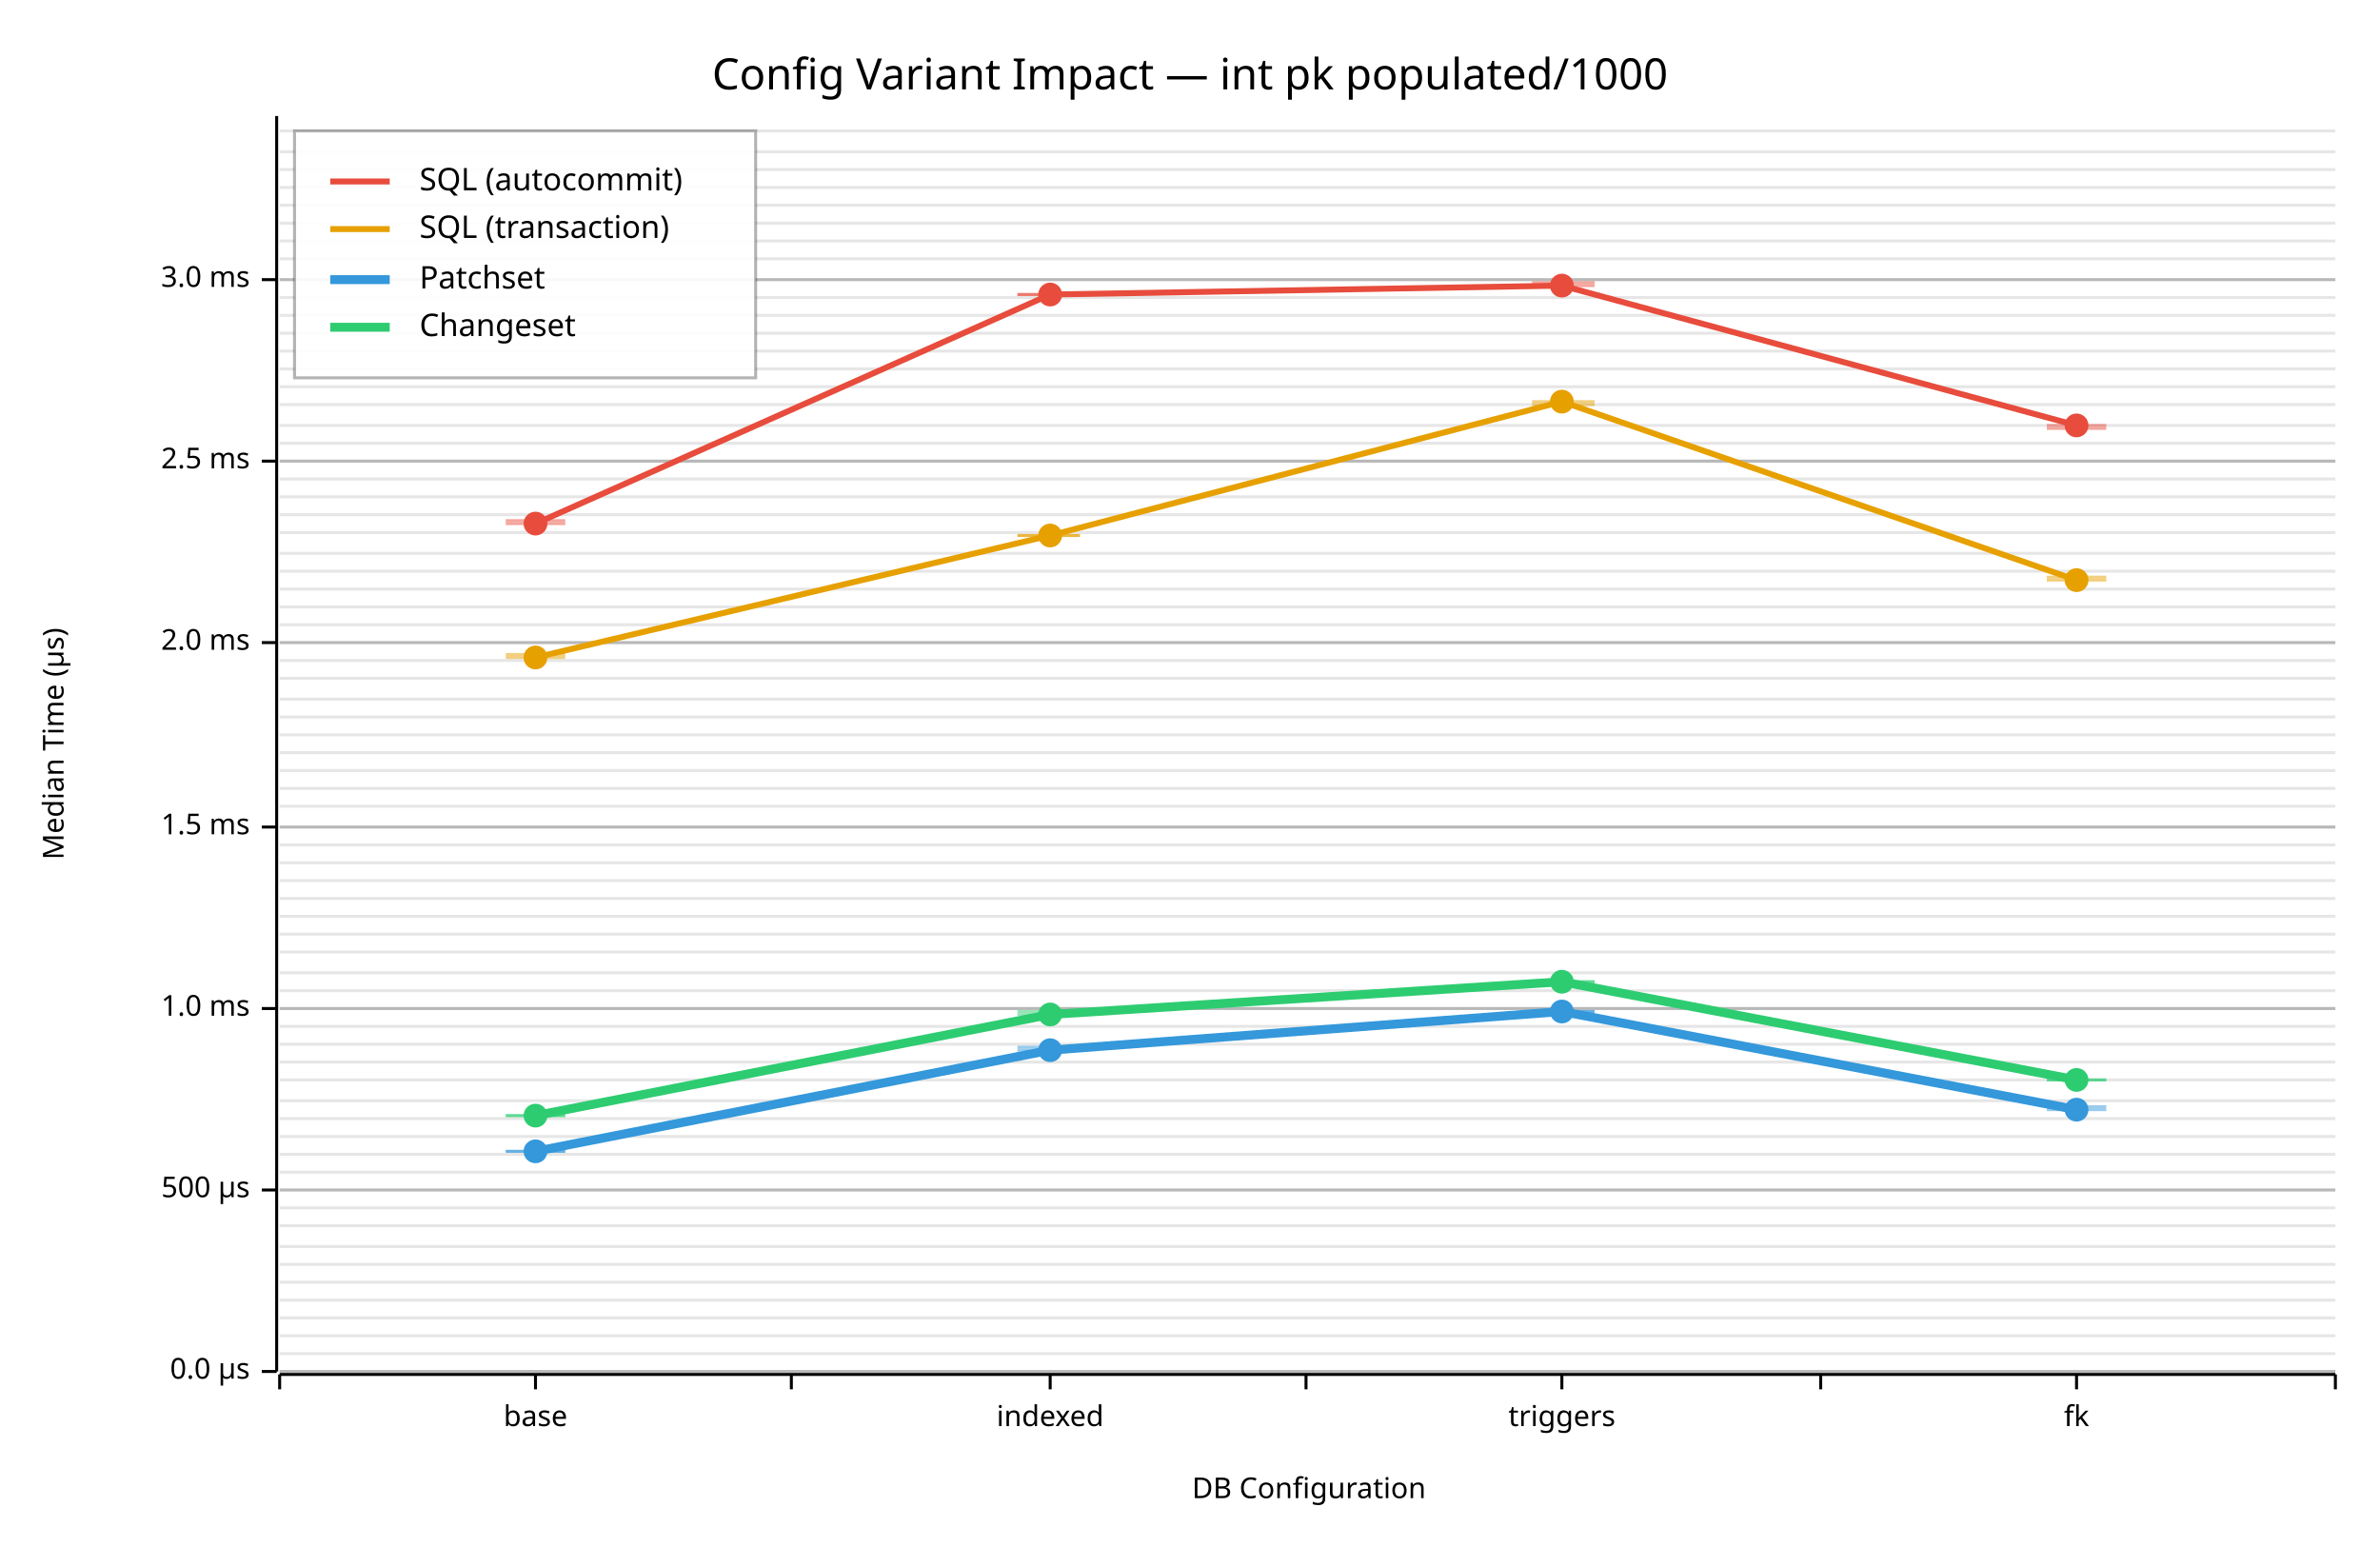
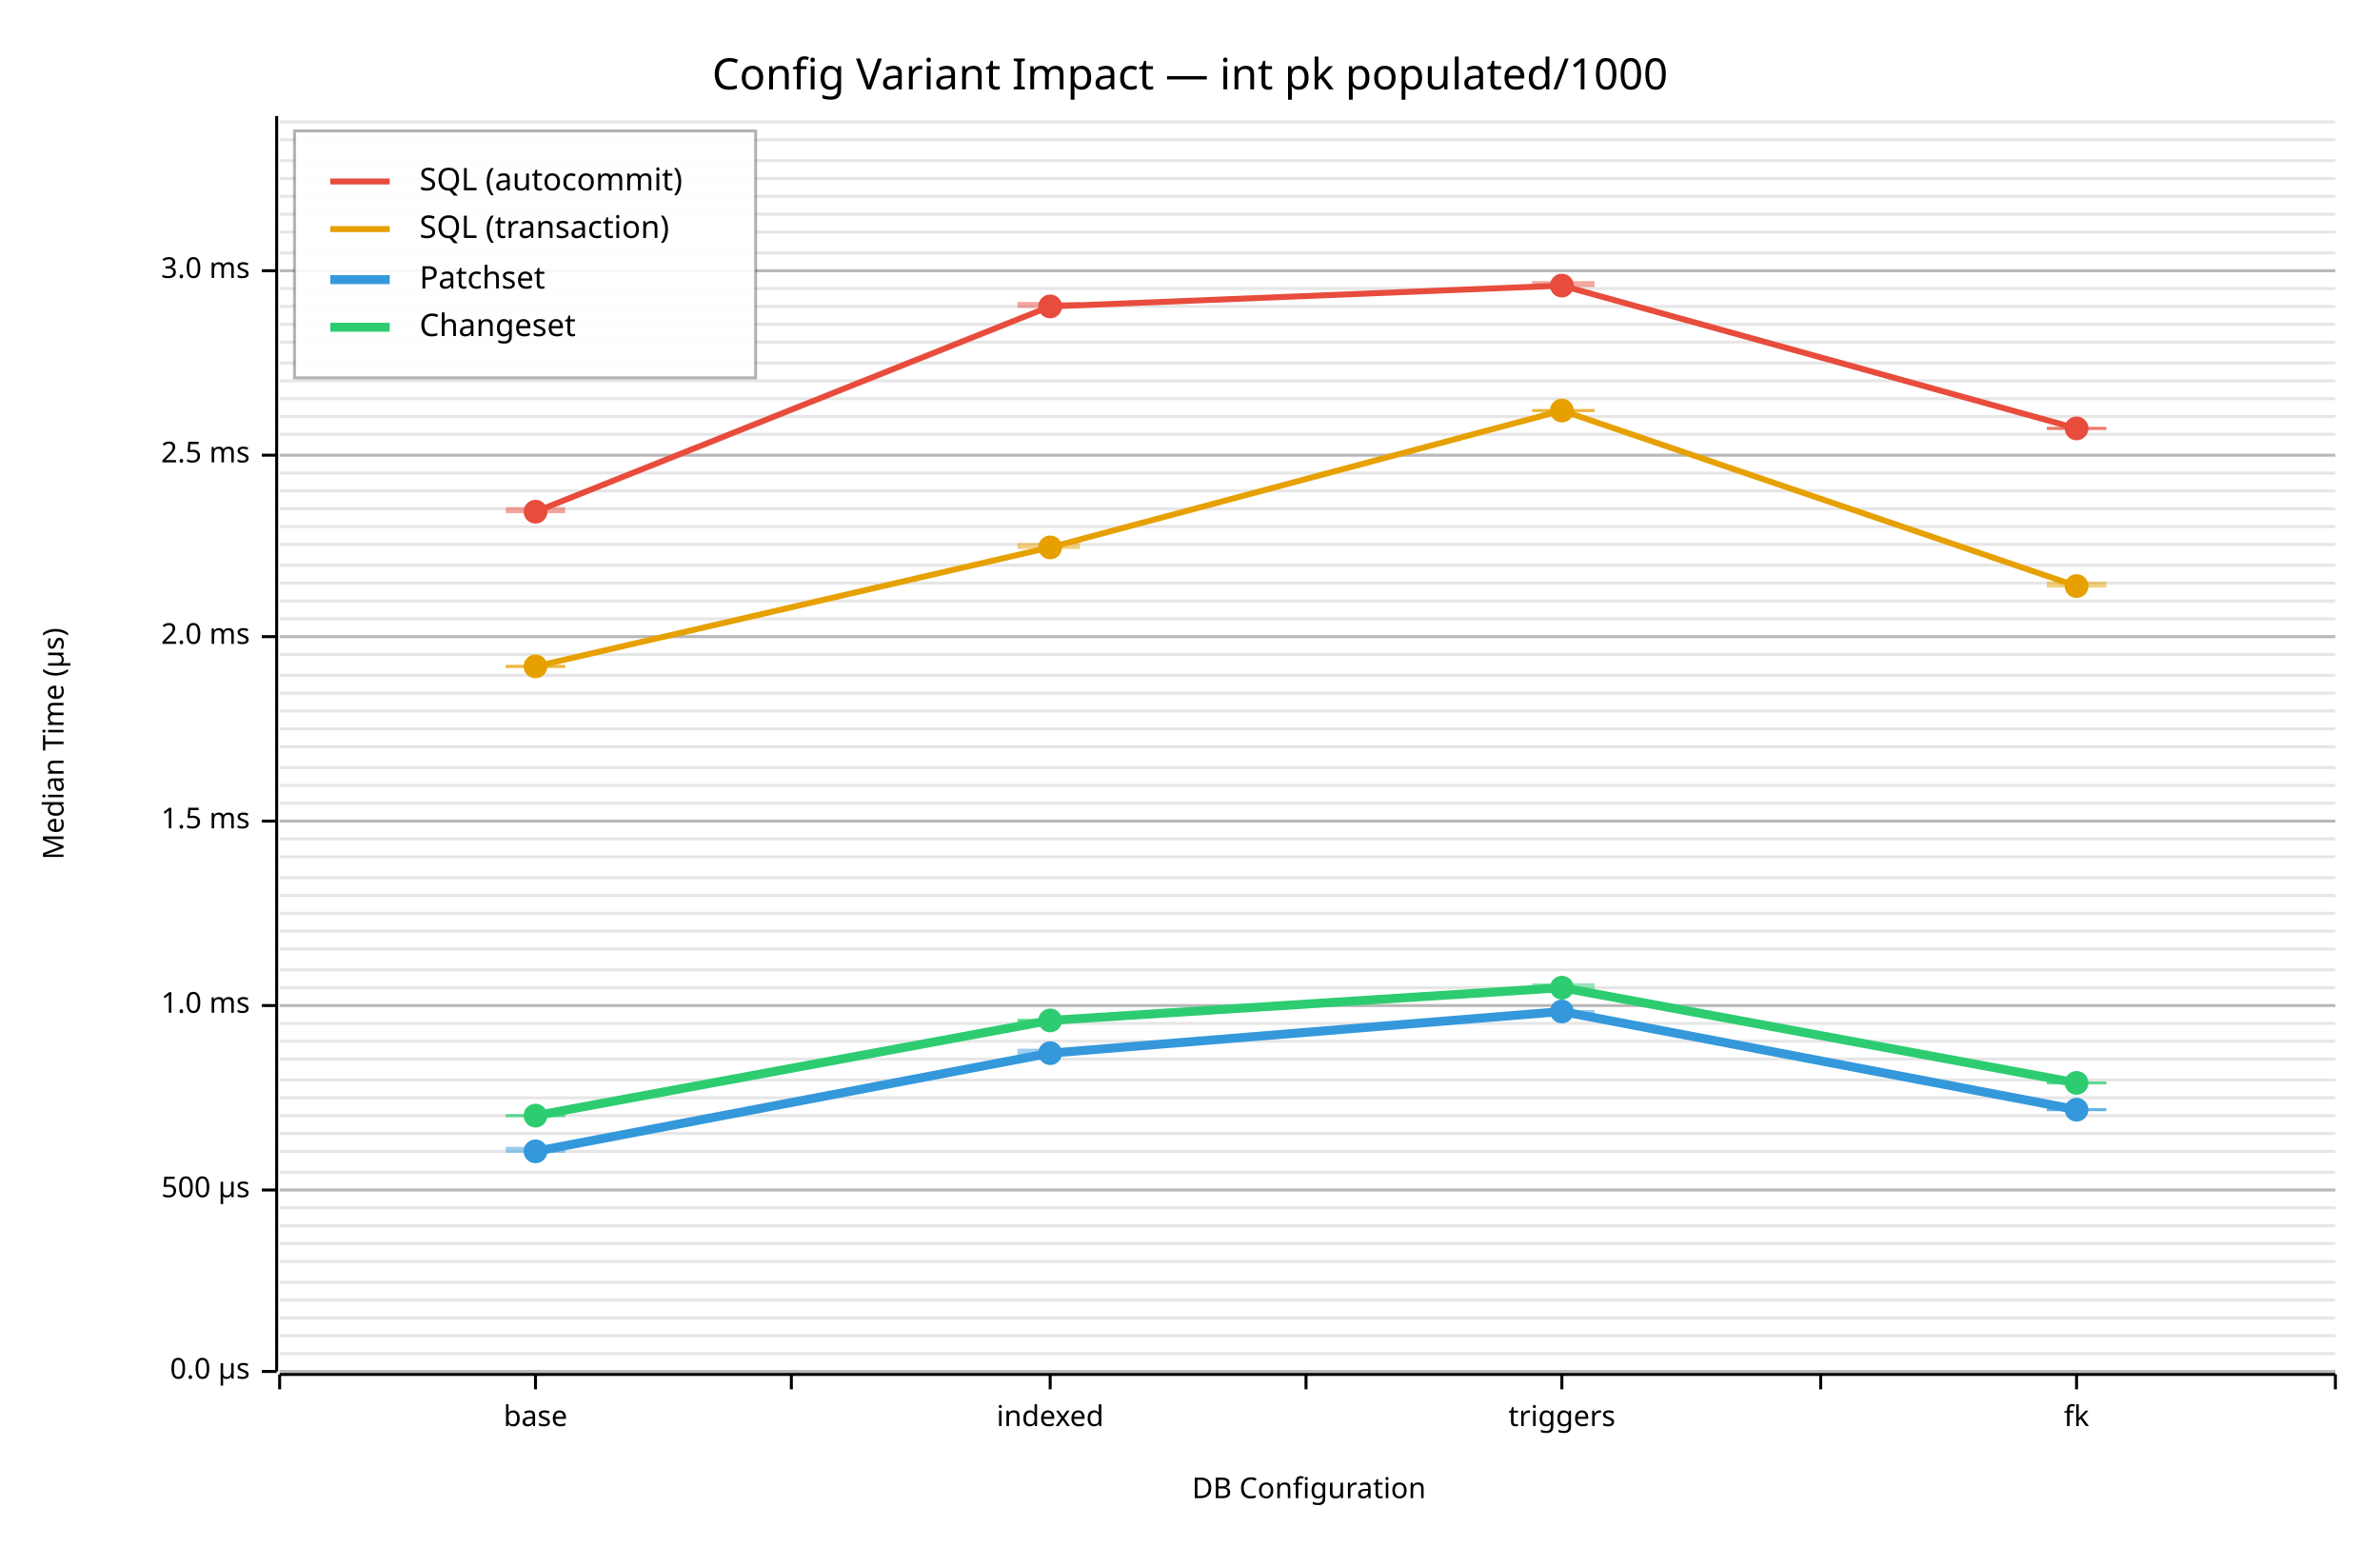
<svg xmlns="http://www.w3.org/2000/svg" width="800" height="520" viewBox="0 0 800 520">
  <rect x="0" y="0" width="800" height="520" opacity="1" fill="#FFFFFF" stroke="none" />
  <text x="400" y="19" dy="0.76em" text-anchor="middle" font-family="sans-serif" font-size="14.516" opacity="1" fill="#000000">
Config Variant Impact — int pk populated/1000
</text>
  <line opacity="0.1" stroke="#000000" stroke-width="1" x1="94" y1="461" x2="785" y2="461" />
  <line opacity="0.1" stroke="#000000" stroke-width="1" x1="94" y1="455" x2="785" y2="455" />
  <line opacity="0.1" stroke="#000000" stroke-width="1" x1="94" y1="449" x2="785" y2="449" />
  <line opacity="0.1" stroke="#000000" stroke-width="1" x1="94" y1="443" x2="785" y2="443" />
  <line opacity="0.1" stroke="#000000" stroke-width="1" x1="94" y1="437" x2="785" y2="437" />
  <line opacity="0.1" stroke="#000000" stroke-width="1" x1="94" y1="431" x2="785" y2="431" />
-   <line opacity="0.1" stroke="#000000" stroke-width="1" x1="94" y1="425" x2="785" y2="425" />
-   <line opacity="0.1" stroke="#000000" stroke-width="1" x1="94" y1="419" x2="785" y2="419" />
+   <line opacity="0.1" stroke="#000000" stroke-width="1" x1="94" y1="424" x2="785" y2="424" />
+   <line opacity="0.1" stroke="#000000" stroke-width="1" x1="94" y1="418" x2="785" y2="418" />
  <line opacity="0.1" stroke="#000000" stroke-width="1" x1="94" y1="412" x2="785" y2="412" />
  <line opacity="0.1" stroke="#000000" stroke-width="1" x1="94" y1="406" x2="785" y2="406" />
  <line opacity="0.1" stroke="#000000" stroke-width="1" x1="94" y1="400" x2="785" y2="400" />
  <line opacity="0.1" stroke="#000000" stroke-width="1" x1="94" y1="394" x2="785" y2="394" />
-   <line opacity="0.1" stroke="#000000" stroke-width="1" x1="94" y1="388" x2="785" y2="388" />
-   <line opacity="0.1" stroke="#000000" stroke-width="1" x1="94" y1="382" x2="785" y2="382" />
-   <line opacity="0.1" stroke="#000000" stroke-width="1" x1="94" y1="376" x2="785" y2="376" />
-   <line opacity="0.1" stroke="#000000" stroke-width="1" x1="94" y1="370" x2="785" y2="370" />
+   <line opacity="0.1" stroke="#000000" stroke-width="1" x1="94" y1="387" x2="785" y2="387" />
+   <line opacity="0.1" stroke="#000000" stroke-width="1" x1="94" y1="381" x2="785" y2="381" />
+   <line opacity="0.1" stroke="#000000" stroke-width="1" x1="94" y1="375" x2="785" y2="375" />
+   <line opacity="0.1" stroke="#000000" stroke-width="1" x1="94" y1="369" x2="785" y2="369" />
  <line opacity="0.1" stroke="#000000" stroke-width="1" x1="94" y1="363" x2="785" y2="363" />
-   <line opacity="0.1" stroke="#000000" stroke-width="1" x1="94" y1="357" x2="785" y2="357" />
-   <line opacity="0.1" stroke="#000000" stroke-width="1" x1="94" y1="351" x2="785" y2="351" />
-   <line opacity="0.1" stroke="#000000" stroke-width="1" x1="94" y1="345" x2="785" y2="345" />
-   <line opacity="0.1" stroke="#000000" stroke-width="1" x1="94" y1="339" x2="785" y2="339" />
-   <line opacity="0.1" stroke="#000000" stroke-width="1" x1="94" y1="333" x2="785" y2="333" />
-   <line opacity="0.1" stroke="#000000" stroke-width="1" x1="94" y1="327" x2="785" y2="327" />
-   <line opacity="0.1" stroke="#000000" stroke-width="1" x1="94" y1="320" x2="785" y2="320" />
-   <line opacity="0.1" stroke="#000000" stroke-width="1" x1="94" y1="314" x2="785" y2="314" />
-   <line opacity="0.1" stroke="#000000" stroke-width="1" x1="94" y1="308" x2="785" y2="308" />
-   <line opacity="0.1" stroke="#000000" stroke-width="1" x1="94" y1="302" x2="785" y2="302" />
-   <line opacity="0.1" stroke="#000000" stroke-width="1" x1="94" y1="296" x2="785" y2="296" />
-   <line opacity="0.1" stroke="#000000" stroke-width="1" x1="94" y1="290" x2="785" y2="290" />
-   <line opacity="0.1" stroke="#000000" stroke-width="1" x1="94" y1="284" x2="785" y2="284" />
-   <line opacity="0.1" stroke="#000000" stroke-width="1" x1="94" y1="278" x2="785" y2="278" />
-   <line opacity="0.1" stroke="#000000" stroke-width="1" x1="94" y1="271" x2="785" y2="271" />
-   <line opacity="0.1" stroke="#000000" stroke-width="1" x1="94" y1="265" x2="785" y2="265" />
-   <line opacity="0.1" stroke="#000000" stroke-width="1" x1="94" y1="259" x2="785" y2="259" />
-   <line opacity="0.1" stroke="#000000" stroke-width="1" x1="94" y1="253" x2="785" y2="253" />
-   <line opacity="0.1" stroke="#000000" stroke-width="1" x1="94" y1="247" x2="785" y2="247" />
-   <line opacity="0.1" stroke="#000000" stroke-width="1" x1="94" y1="241" x2="785" y2="241" />
-   <line opacity="0.1" stroke="#000000" stroke-width="1" x1="94" y1="235" x2="785" y2="235" />
-   <line opacity="0.1" stroke="#000000" stroke-width="1" x1="94" y1="228" x2="785" y2="228" />
-   <line opacity="0.1" stroke="#000000" stroke-width="1" x1="94" y1="222" x2="785" y2="222" />
-   <line opacity="0.1" stroke="#000000" stroke-width="1" x1="94" y1="216" x2="785" y2="216" />
-   <line opacity="0.1" stroke="#000000" stroke-width="1" x1="94" y1="210" x2="785" y2="210" />
-   <line opacity="0.1" stroke="#000000" stroke-width="1" x1="94" y1="204" x2="785" y2="204" />
-   <line opacity="0.1" stroke="#000000" stroke-width="1" x1="94" y1="198" x2="785" y2="198" />
-   <line opacity="0.1" stroke="#000000" stroke-width="1" x1="94" y1="192" x2="785" y2="192" />
-   <line opacity="0.1" stroke="#000000" stroke-width="1" x1="94" y1="186" x2="785" y2="186" />
-   <line opacity="0.1" stroke="#000000" stroke-width="1" x1="94" y1="179" x2="785" y2="179" />
-   <line opacity="0.1" stroke="#000000" stroke-width="1" x1="94" y1="173" x2="785" y2="173" />
-   <line opacity="0.1" stroke="#000000" stroke-width="1" x1="94" y1="167" x2="785" y2="167" />
-   <line opacity="0.1" stroke="#000000" stroke-width="1" x1="94" y1="161" x2="785" y2="161" />
-   <line opacity="0.1" stroke="#000000" stroke-width="1" x1="94" y1="155" x2="785" y2="155" />
-   <line opacity="0.1" stroke="#000000" stroke-width="1" x1="94" y1="149" x2="785" y2="149" />
-   <line opacity="0.1" stroke="#000000" stroke-width="1" x1="94" y1="143" x2="785" y2="143" />
-   <line opacity="0.1" stroke="#000000" stroke-width="1" x1="94" y1="136" x2="785" y2="136" />
-   <line opacity="0.1" stroke="#000000" stroke-width="1" x1="94" y1="130" x2="785" y2="130" />
-   <line opacity="0.1" stroke="#000000" stroke-width="1" x1="94" y1="124" x2="785" y2="124" />
-   <line opacity="0.1" stroke="#000000" stroke-width="1" x1="94" y1="118" x2="785" y2="118" />
-   <line opacity="0.1" stroke="#000000" stroke-width="1" x1="94" y1="112" x2="785" y2="112" />
-   <line opacity="0.1" stroke="#000000" stroke-width="1" x1="94" y1="106" x2="785" y2="106" />
-   <line opacity="0.1" stroke="#000000" stroke-width="1" x1="94" y1="100" x2="785" y2="100" />
-   <line opacity="0.1" stroke="#000000" stroke-width="1" x1="94" y1="94" x2="785" y2="94" />
-   <line opacity="0.1" stroke="#000000" stroke-width="1" x1="94" y1="87" x2="785" y2="87" />
-   <line opacity="0.1" stroke="#000000" stroke-width="1" x1="94" y1="81" x2="785" y2="81" />
-   <line opacity="0.1" stroke="#000000" stroke-width="1" x1="94" y1="75" x2="785" y2="75" />
-   <line opacity="0.1" stroke="#000000" stroke-width="1" x1="94" y1="69" x2="785" y2="69" />
-   <line opacity="0.1" stroke="#000000" stroke-width="1" x1="94" y1="63" x2="785" y2="63" />
-   <line opacity="0.1" stroke="#000000" stroke-width="1" x1="94" y1="57" x2="785" y2="57" />
-   <line opacity="0.1" stroke="#000000" stroke-width="1" x1="94" y1="51" x2="785" y2="51" />
-   <line opacity="0.1" stroke="#000000" stroke-width="1" x1="94" y1="44" x2="785" y2="44" />
+   <line opacity="0.1" stroke="#000000" stroke-width="1" x1="94" y1="356" x2="785" y2="356" />
+   <line opacity="0.1" stroke="#000000" stroke-width="1" x1="94" y1="350" x2="785" y2="350" />
+   <line opacity="0.1" stroke="#000000" stroke-width="1" x1="94" y1="344" x2="785" y2="344" />
+   <line opacity="0.1" stroke="#000000" stroke-width="1" x1="94" y1="338" x2="785" y2="338" />
+   <line opacity="0.1" stroke="#000000" stroke-width="1" x1="94" y1="332" x2="785" y2="332" />
+   <line opacity="0.1" stroke="#000000" stroke-width="1" x1="94" y1="326" x2="785" y2="326" />
+   <line opacity="0.1" stroke="#000000" stroke-width="1" x1="94" y1="319" x2="785" y2="319" />
+   <line opacity="0.1" stroke="#000000" stroke-width="1" x1="94" y1="313" x2="785" y2="313" />
+   <line opacity="0.1" stroke="#000000" stroke-width="1" x1="94" y1="307" x2="785" y2="307" />
+   <line opacity="0.1" stroke="#000000" stroke-width="1" x1="94" y1="301" x2="785" y2="301" />
+   <line opacity="0.1" stroke="#000000" stroke-width="1" x1="94" y1="295" x2="785" y2="295" />
+   <line opacity="0.1" stroke="#000000" stroke-width="1" x1="94" y1="288" x2="785" y2="288" />
+   <line opacity="0.1" stroke="#000000" stroke-width="1" x1="94" y1="282" x2="785" y2="282" />
+   <line opacity="0.1" stroke="#000000" stroke-width="1" x1="94" y1="276" x2="785" y2="276" />
+   <line opacity="0.1" stroke="#000000" stroke-width="1" x1="94" y1="270" x2="785" y2="270" />
+   <line opacity="0.1" stroke="#000000" stroke-width="1" x1="94" y1="264" x2="785" y2="264" />
+   <line opacity="0.1" stroke="#000000" stroke-width="1" x1="94" y1="258" x2="785" y2="258" />
+   <line opacity="0.1" stroke="#000000" stroke-width="1" x1="94" y1="251" x2="785" y2="251" />
+   <line opacity="0.1" stroke="#000000" stroke-width="1" x1="94" y1="245" x2="785" y2="245" />
+   <line opacity="0.1" stroke="#000000" stroke-width="1" x1="94" y1="239" x2="785" y2="239" />
+   <line opacity="0.1" stroke="#000000" stroke-width="1" x1="94" y1="233" x2="785" y2="233" />
+   <line opacity="0.1" stroke="#000000" stroke-width="1" x1="94" y1="227" x2="785" y2="227" />
+   <line opacity="0.1" stroke="#000000" stroke-width="1" x1="94" y1="220" x2="785" y2="220" />
+   <line opacity="0.1" stroke="#000000" stroke-width="1" x1="94" y1="214" x2="785" y2="214" />
+   <line opacity="0.1" stroke="#000000" stroke-width="1" x1="94" y1="208" x2="785" y2="208" />
+   <line opacity="0.1" stroke="#000000" stroke-width="1" x1="94" y1="202" x2="785" y2="202" />
+   <line opacity="0.1" stroke="#000000" stroke-width="1" x1="94" y1="196" x2="785" y2="196" />
+   <line opacity="0.1" stroke="#000000" stroke-width="1" x1="94" y1="190" x2="785" y2="190" />
+   <line opacity="0.1" stroke="#000000" stroke-width="1" x1="94" y1="183" x2="785" y2="183" />
+   <line opacity="0.1" stroke="#000000" stroke-width="1" x1="94" y1="177" x2="785" y2="177" />
+   <line opacity="0.1" stroke="#000000" stroke-width="1" x1="94" y1="171" x2="785" y2="171" />
+   <line opacity="0.1" stroke="#000000" stroke-width="1" x1="94" y1="165" x2="785" y2="165" />
+   <line opacity="0.1" stroke="#000000" stroke-width="1" x1="94" y1="159" x2="785" y2="159" />
+   <line opacity="0.1" stroke="#000000" stroke-width="1" x1="94" y1="153" x2="785" y2="153" />
+   <line opacity="0.1" stroke="#000000" stroke-width="1" x1="94" y1="146" x2="785" y2="146" />
+   <line opacity="0.1" stroke="#000000" stroke-width="1" x1="94" y1="140" x2="785" y2="140" />
+   <line opacity="0.1" stroke="#000000" stroke-width="1" x1="94" y1="134" x2="785" y2="134" />
+   <line opacity="0.1" stroke="#000000" stroke-width="1" x1="94" y1="128" x2="785" y2="128" />
+   <line opacity="0.1" stroke="#000000" stroke-width="1" x1="94" y1="122" x2="785" y2="122" />
+   <line opacity="0.1" stroke="#000000" stroke-width="1" x1="94" y1="115" x2="785" y2="115" />
+   <line opacity="0.1" stroke="#000000" stroke-width="1" x1="94" y1="109" x2="785" y2="109" />
+   <line opacity="0.1" stroke="#000000" stroke-width="1" x1="94" y1="103" x2="785" y2="103" />
+   <line opacity="0.1" stroke="#000000" stroke-width="1" x1="94" y1="97" x2="785" y2="97" />
+   <line opacity="0.1" stroke="#000000" stroke-width="1" x1="94" y1="91" x2="785" y2="91" />
+   <line opacity="0.1" stroke="#000000" stroke-width="1" x1="94" y1="85" x2="785" y2="85" />
+   <line opacity="0.1" stroke="#000000" stroke-width="1" x1="94" y1="78" x2="785" y2="78" />
+   <line opacity="0.1" stroke="#000000" stroke-width="1" x1="94" y1="72" x2="785" y2="72" />
+   <line opacity="0.1" stroke="#000000" stroke-width="1" x1="94" y1="66" x2="785" y2="66" />
+   <line opacity="0.1" stroke="#000000" stroke-width="1" x1="94" y1="60" x2="785" y2="60" />
+   <line opacity="0.1" stroke="#000000" stroke-width="1" x1="94" y1="54" x2="785" y2="54" />
+   <line opacity="0.1" stroke="#000000" stroke-width="1" x1="94" y1="47" x2="785" y2="47" />
+   <line opacity="0.1" stroke="#000000" stroke-width="1" x1="94" y1="41" x2="785" y2="41" />
  <text x="14" y="250" dy="0.76em" text-anchor="middle" font-family="sans-serif" font-size="9.677" opacity="1" fill="#000000" transform="rotate(270, 14, 250)">
Median Time (µs)
</text>
  <text x="440" y="506" dy="-0.5ex" text-anchor="middle" font-family="sans-serif" font-size="9.677" opacity="1" fill="#000000">
DB Configuration
</text>
  <line opacity="0.2" stroke="#000000" stroke-width="1" x1="94" y1="461" x2="785" y2="461" />
  <line opacity="0.2" stroke="#000000" stroke-width="1" x1="94" y1="400" x2="785" y2="400" />
-   <line opacity="0.2" stroke="#000000" stroke-width="1" x1="94" y1="339" x2="785" y2="339" />
-   <line opacity="0.2" stroke="#000000" stroke-width="1" x1="94" y1="278" x2="785" y2="278" />
-   <line opacity="0.2" stroke="#000000" stroke-width="1" x1="94" y1="216" x2="785" y2="216" />
-   <line opacity="0.2" stroke="#000000" stroke-width="1" x1="94" y1="155" x2="785" y2="155" />
-   <line opacity="0.2" stroke="#000000" stroke-width="1" x1="94" y1="94" x2="785" y2="94" />
+   <line opacity="0.2" stroke="#000000" stroke-width="1" x1="94" y1="338" x2="785" y2="338" />
+   <line opacity="0.2" stroke="#000000" stroke-width="1" x1="94" y1="276" x2="785" y2="276" />
+   <line opacity="0.2" stroke="#000000" stroke-width="1" x1="94" y1="214" x2="785" y2="214" />
+   <line opacity="0.2" stroke="#000000" stroke-width="1" x1="94" y1="153" x2="785" y2="153" />
+   <line opacity="0.2" stroke="#000000" stroke-width="1" x1="94" y1="91" x2="785" y2="91" />
  <polyline fill="none" opacity="1" stroke="#000000" stroke-width="1" points="93,39 93,461 " />
  <text x="84" y="461" dy="0.5ex" text-anchor="end" font-family="sans-serif" font-size="9.677" opacity="1" fill="#000000">
0.0 µs
</text>
  <polyline fill="none" opacity="1" stroke="#000000" stroke-width="1" points="88,461 93,461 " />
  <text x="84" y="400" dy="0.5ex" text-anchor="end" font-family="sans-serif" font-size="9.677" opacity="1" fill="#000000">
500 µs
</text>
  <polyline fill="none" opacity="1" stroke="#000000" stroke-width="1" points="88,400 93,400 " />
-   <text x="84" y="339" dy="0.5ex" text-anchor="end" font-family="sans-serif" font-size="9.677" opacity="1" fill="#000000">
+   <text x="84" y="338" dy="0.5ex" text-anchor="end" font-family="sans-serif" font-size="9.677" opacity="1" fill="#000000">
1.0 ms
</text>
-   <polyline fill="none" opacity="1" stroke="#000000" stroke-width="1" points="88,339 93,339 " />
-   <text x="84" y="278" dy="0.5ex" text-anchor="end" font-family="sans-serif" font-size="9.677" opacity="1" fill="#000000">
+   <polyline fill="none" opacity="1" stroke="#000000" stroke-width="1" points="88,338 93,338 " />
+   <text x="84" y="276" dy="0.5ex" text-anchor="end" font-family="sans-serif" font-size="9.677" opacity="1" fill="#000000">
1.5 ms
</text>
-   <polyline fill="none" opacity="1" stroke="#000000" stroke-width="1" points="88,278 93,278 " />
-   <text x="84" y="216" dy="0.5ex" text-anchor="end" font-family="sans-serif" font-size="9.677" opacity="1" fill="#000000">
+   <polyline fill="none" opacity="1" stroke="#000000" stroke-width="1" points="88,276 93,276 " />
+   <text x="84" y="214" dy="0.5ex" text-anchor="end" font-family="sans-serif" font-size="9.677" opacity="1" fill="#000000">
2.0 ms
</text>
-   <polyline fill="none" opacity="1" stroke="#000000" stroke-width="1" points="88,216 93,216 " />
-   <text x="84" y="155" dy="0.5ex" text-anchor="end" font-family="sans-serif" font-size="9.677" opacity="1" fill="#000000">
+   <polyline fill="none" opacity="1" stroke="#000000" stroke-width="1" points="88,214 93,214 " />
+   <text x="84" y="153" dy="0.5ex" text-anchor="end" font-family="sans-serif" font-size="9.677" opacity="1" fill="#000000">
2.5 ms
</text>
-   <polyline fill="none" opacity="1" stroke="#000000" stroke-width="1" points="88,155 93,155 " />
-   <text x="84" y="94" dy="0.5ex" text-anchor="end" font-family="sans-serif" font-size="9.677" opacity="1" fill="#000000">
+   <polyline fill="none" opacity="1" stroke="#000000" stroke-width="1" points="88,153 93,153 " />
+   <text x="84" y="91" dy="0.5ex" text-anchor="end" font-family="sans-serif" font-size="9.677" opacity="1" fill="#000000">
3.0 ms
</text>
-   <polyline fill="none" opacity="1" stroke="#000000" stroke-width="1" points="88,94 93,94 " />
+   <polyline fill="none" opacity="1" stroke="#000000" stroke-width="1" points="88,91 93,91 " />
  <polyline fill="none" opacity="1" stroke="#000000" stroke-width="1" points="94,462 785,462 " />
  <text x="94" y="472" dy="0.76em" text-anchor="middle" font-family="sans-serif" font-size="9.677" opacity="1" fill="#000000">

</text>
  <polyline fill="none" opacity="1" stroke="#000000" stroke-width="1" points="94,462 94,467 " />
  <text x="180" y="472" dy="0.76em" text-anchor="middle" font-family="sans-serif" font-size="9.677" opacity="1" fill="#000000">
base
</text>
  <polyline fill="none" opacity="1" stroke="#000000" stroke-width="1" points="180,462 180,467 " />
  <text x="266" y="472" dy="0.76em" text-anchor="middle" font-family="sans-serif" font-size="9.677" opacity="1" fill="#000000">

</text>
  <polyline fill="none" opacity="1" stroke="#000000" stroke-width="1" points="266,462 266,467 " />
  <text x="353" y="472" dy="0.76em" text-anchor="middle" font-family="sans-serif" font-size="9.677" opacity="1" fill="#000000">
indexed
</text>
  <polyline fill="none" opacity="1" stroke="#000000" stroke-width="1" points="353,462 353,467 " />
  <text x="439" y="472" dy="0.76em" text-anchor="middle" font-family="sans-serif" font-size="9.677" opacity="1" fill="#000000">

</text>
  <polyline fill="none" opacity="1" stroke="#000000" stroke-width="1" points="439,462 439,467 " />
  <text x="525" y="472" dy="0.76em" text-anchor="middle" font-family="sans-serif" font-size="9.677" opacity="1" fill="#000000">
triggers
</text>
  <polyline fill="none" opacity="1" stroke="#000000" stroke-width="1" points="525,462 525,467 " />
  <text x="612" y="472" dy="0.76em" text-anchor="middle" font-family="sans-serif" font-size="9.677" opacity="1" fill="#000000">

</text>
  <polyline fill="none" opacity="1" stroke="#000000" stroke-width="1" points="612,462 612,467 " />
  <text x="698" y="472" dy="0.76em" text-anchor="middle" font-family="sans-serif" font-size="9.677" opacity="1" fill="#000000">
fk
</text>
  <polyline fill="none" opacity="1" stroke="#000000" stroke-width="1" points="698,462 698,467 " />
  <text x="785" y="472" dy="0.76em" text-anchor="middle" font-family="sans-serif" font-size="9.677" opacity="1" fill="#000000">

</text>
  <polyline fill="none" opacity="1" stroke="#000000" stroke-width="1" points="785,462 785,467 " />
-   <polyline fill="none" opacity="0.5" stroke="#E74C3C" stroke-width="1" points="180,176 180,175 " />
-   <polyline fill="none" opacity="0.5" stroke="#E74C3C" stroke-width="1" points="170,176 190,176 " />
-   <polyline fill="none" opacity="0.5" stroke="#E74C3C" stroke-width="1" points="170,175 190,175 " />
-   <polyline fill="none" opacity="0.5" stroke="#E74C3C" stroke-width="1" points="353,99 353,99 " />
-   <polyline fill="none" opacity="0.5" stroke="#E74C3C" stroke-width="1" points="342,99 363,99 " />
-   <polyline fill="none" opacity="0.5" stroke="#E74C3C" stroke-width="1" points="342,99 363,99 " />
+   <polyline fill="none" opacity="0.5" stroke="#E74C3C" stroke-width="1" points="180,172 180,171 " />
+   <polyline fill="none" opacity="0.5" stroke="#E74C3C" stroke-width="1" points="170,172 190,172 " />
+   <polyline fill="none" opacity="0.5" stroke="#E74C3C" stroke-width="1" points="170,171 190,171 " />
+   <polyline fill="none" opacity="0.5" stroke="#E74C3C" stroke-width="1" points="353,103 353,102 " />
+   <polyline fill="none" opacity="0.5" stroke="#E74C3C" stroke-width="1" points="342,103 363,103 " />
+   <polyline fill="none" opacity="0.5" stroke="#E74C3C" stroke-width="1" points="342,102 363,102 " />
  <polyline fill="none" opacity="0.5" stroke="#E74C3C" stroke-width="1" points="525,96 525,95 " />
  <polyline fill="none" opacity="0.5" stroke="#E74C3C" stroke-width="1" points="515,96 536,96 " />
  <polyline fill="none" opacity="0.5" stroke="#E74C3C" stroke-width="1" points="515,95 536,95 " />
-   <polyline fill="none" opacity="0.5" stroke="#E74C3C" stroke-width="1" points="698,144 698,143 " />
+   <polyline fill="none" opacity="0.5" stroke="#E74C3C" stroke-width="1" points="698,144 698,144 " />
  <polyline fill="none" opacity="0.5" stroke="#E74C3C" stroke-width="1" points="688,144 708,144 " />
-   <polyline fill="none" opacity="0.5" stroke="#E74C3C" stroke-width="1" points="688,143 708,143 " />
-   <polyline fill="none" opacity="1" stroke="#E74C3C" stroke-width="2" points="180,176 353,99 525,96 698,143 " />
-   <circle cx="180" cy="176" r="4" opacity="1" fill="#E74C3C" stroke="none" stroke-width="1" />
-   <circle cx="353" cy="99" r="4" opacity="1" fill="#E74C3C" stroke="none" stroke-width="1" />
+   <polyline fill="none" opacity="0.5" stroke="#E74C3C" stroke-width="1" points="688,144 708,144 " />
+   <polyline fill="none" opacity="1" stroke="#E74C3C" stroke-width="2" points="180,172 353,103 525,96 698,144 " />
+   <circle cx="180" cy="172" r="4" opacity="1" fill="#E74C3C" stroke="none" stroke-width="1" />
+   <circle cx="353" cy="103" r="4" opacity="1" fill="#E74C3C" stroke="none" stroke-width="1" />
  <circle cx="525" cy="96" r="4" opacity="1" fill="#E74C3C" stroke="none" stroke-width="1" />
-   <circle cx="698" cy="143" r="4" opacity="1" fill="#E74C3C" stroke="none" stroke-width="1" />
-   <polyline fill="none" opacity="0.5" stroke="#E6A000" stroke-width="1" points="180,221 180,220 " />
-   <polyline fill="none" opacity="0.5" stroke="#E6A000" stroke-width="1" points="170,221 190,221 " />
-   <polyline fill="none" opacity="0.5" stroke="#E6A000" stroke-width="1" points="170,220 190,220 " />
-   <polyline fill="none" opacity="0.5" stroke="#E6A000" stroke-width="1" points="353,180 353,180 " />
-   <polyline fill="none" opacity="0.5" stroke="#E6A000" stroke-width="1" points="342,180 363,180 " />
-   <polyline fill="none" opacity="0.5" stroke="#E6A000" stroke-width="1" points="342,180 363,180 " />
-   <polyline fill="none" opacity="0.5" stroke="#E6A000" stroke-width="1" points="525,136 525,135 " />
-   <polyline fill="none" opacity="0.5" stroke="#E6A000" stroke-width="1" points="515,136 536,136 " />
-   <polyline fill="none" opacity="0.5" stroke="#E6A000" stroke-width="1" points="515,135 536,135 " />
-   <polyline fill="none" opacity="0.5" stroke="#E6A000" stroke-width="1" points="698,195 698,194 " />
-   <polyline fill="none" opacity="0.5" stroke="#E6A000" stroke-width="1" points="688,195 708,195 " />
-   <polyline fill="none" opacity="0.5" stroke="#E6A000" stroke-width="1" points="688,194 708,194 " />
-   <polyline fill="none" opacity="1" stroke="#E6A000" stroke-width="2" points="180,221 353,180 525,135 698,195 " />
-   <circle cx="180" cy="221" r="4" opacity="1" fill="#E6A000" stroke="none" stroke-width="1" />
-   <circle cx="353" cy="180" r="4" opacity="1" fill="#E6A000" stroke="none" stroke-width="1" />
-   <circle cx="525" cy="135" r="4" opacity="1" fill="#E6A000" stroke="none" stroke-width="1" />
-   <circle cx="698" cy="195" r="4" opacity="1" fill="#E6A000" stroke="none" stroke-width="1" />
-   <polyline fill="none" opacity="0.5" stroke="#3498DB" stroke-width="1" points="180,387 180,387 " />
+   <circle cx="698" cy="144" r="4" opacity="1" fill="#E74C3C" stroke="none" stroke-width="1" />
+   <polyline fill="none" opacity="0.5" stroke="#E6A000" stroke-width="1" points="180,224 180,224 " />
+   <polyline fill="none" opacity="0.5" stroke="#E6A000" stroke-width="1" points="170,224 190,224 " />
+   <polyline fill="none" opacity="0.5" stroke="#E6A000" stroke-width="1" points="170,224 190,224 " />
+   <polyline fill="none" opacity="0.5" stroke="#E6A000" stroke-width="1" points="353,184 353,183 " />
+   <polyline fill="none" opacity="0.5" stroke="#E6A000" stroke-width="1" points="342,184 363,184 " />
+   <polyline fill="none" opacity="0.5" stroke="#E6A000" stroke-width="1" points="342,183 363,183 " />
+   <polyline fill="none" opacity="0.5" stroke="#E6A000" stroke-width="1" points="525,138 525,138 " />
+   <polyline fill="none" opacity="0.5" stroke="#E6A000" stroke-width="1" points="515,138 536,138 " />
+   <polyline fill="none" opacity="0.5" stroke="#E6A000" stroke-width="1" points="515,138 536,138 " />
+   <polyline fill="none" opacity="0.5" stroke="#E6A000" stroke-width="1" points="698,197 698,196 " />
+   <polyline fill="none" opacity="0.5" stroke="#E6A000" stroke-width="1" points="688,197 708,197 " />
+   <polyline fill="none" opacity="0.5" stroke="#E6A000" stroke-width="1" points="688,196 708,196 " />
+   <polyline fill="none" opacity="1" stroke="#E6A000" stroke-width="2" points="180,224 353,184 525,138 698,197 " />
+   <circle cx="180" cy="224" r="4" opacity="1" fill="#E6A000" stroke="none" stroke-width="1" />
+   <circle cx="353" cy="184" r="4" opacity="1" fill="#E6A000" stroke="none" stroke-width="1" />
+   <circle cx="525" cy="138" r="4" opacity="1" fill="#E6A000" stroke="none" stroke-width="1" />
+   <circle cx="698" cy="197" r="4" opacity="1" fill="#E6A000" stroke="none" stroke-width="1" />
+   <polyline fill="none" opacity="0.5" stroke="#3498DB" stroke-width="1" points="180,387 180,386 " />
  <polyline fill="none" opacity="0.5" stroke="#3498DB" stroke-width="1" points="170,387 190,387 " />
-   <polyline fill="none" opacity="0.5" stroke="#3498DB" stroke-width="1" points="170,387 190,387 " />
-   <polyline fill="none" opacity="0.5" stroke="#3498DB" stroke-width="1" points="353,353 353,352 " />
+   <polyline fill="none" opacity="0.5" stroke="#3498DB" stroke-width="1" points="170,386 190,386 " />
+   <polyline fill="none" opacity="0.5" stroke="#3498DB" stroke-width="1" points="353,354 353,353 " />
+   <polyline fill="none" opacity="0.5" stroke="#3498DB" stroke-width="1" points="342,354 363,354 " />
  <polyline fill="none" opacity="0.5" stroke="#3498DB" stroke-width="1" points="342,353 363,353 " />
-   <polyline fill="none" opacity="0.5" stroke="#3498DB" stroke-width="1" points="342,352 363,352 " />
-   <polyline fill="none" opacity="0.5" stroke="#3498DB" stroke-width="1" points="525,340 525,340 " />
+   <polyline fill="none" opacity="0.5" stroke="#3498DB" stroke-width="1" points="525,341 525,340 " />
+   <polyline fill="none" opacity="0.5" stroke="#3498DB" stroke-width="1" points="515,341 536,341 " />
  <polyline fill="none" opacity="0.5" stroke="#3498DB" stroke-width="1" points="515,340 536,340 " />
-   <polyline fill="none" opacity="0.5" stroke="#3498DB" stroke-width="1" points="515,340 536,340 " />
-   <polyline fill="none" opacity="0.5" stroke="#3498DB" stroke-width="1" points="698,373 698,372 " />
+   <polyline fill="none" opacity="0.5" stroke="#3498DB" stroke-width="1" points="698,373 698,373 " />
  <polyline fill="none" opacity="0.5" stroke="#3498DB" stroke-width="1" points="688,373 708,373 " />
-   <polyline fill="none" opacity="0.5" stroke="#3498DB" stroke-width="1" points="688,372 708,372 " />
-   <polyline fill="none" opacity="1" stroke="#3498DB" stroke-width="3" points="180,387 353,353 525,340 698,373 " />
+   <polyline fill="none" opacity="0.5" stroke="#3498DB" stroke-width="1" points="688,373 708,373 " />
+   <polyline fill="none" opacity="1" stroke="#3498DB" stroke-width="3" points="180,387 353,354 525,340 698,373 " />
  <circle cx="180" cy="387" r="4" opacity="1" fill="#3498DB" stroke="none" stroke-width="1" />
-   <circle cx="353" cy="353" r="4" opacity="1" fill="#3498DB" stroke="none" stroke-width="1" />
+   <circle cx="353" cy="354" r="4" opacity="1" fill="#3498DB" stroke="none" stroke-width="1" />
  <circle cx="525" cy="340" r="4" opacity="1" fill="#3498DB" stroke="none" stroke-width="1" />
  <circle cx="698" cy="373" r="4" opacity="1" fill="#3498DB" stroke="none" stroke-width="1" />
  <polyline fill="none" opacity="0.5" stroke="#2ECC71" stroke-width="1" points="180,375 180,375 " />
  <polyline fill="none" opacity="0.5" stroke="#2ECC71" stroke-width="1" points="170,375 190,375 " />
  <polyline fill="none" opacity="0.5" stroke="#2ECC71" stroke-width="1" points="170,375 190,375 " />
-   <polyline fill="none" opacity="0.5" stroke="#2ECC71" stroke-width="1" points="353,341 353,340 " />
-   <polyline fill="none" opacity="0.5" stroke="#2ECC71" stroke-width="1" points="342,341 363,341 " />
-   <polyline fill="none" opacity="0.5" stroke="#2ECC71" stroke-width="1" points="342,340 363,340 " />
-   <polyline fill="none" opacity="0.5" stroke="#2ECC71" stroke-width="1" points="525,330 525,330 " />
-   <polyline fill="none" opacity="0.5" stroke="#2ECC71" stroke-width="1" points="515,330 536,330 " />
-   <polyline fill="none" opacity="0.5" stroke="#2ECC71" stroke-width="1" points="515,330 536,330 " />
-   <polyline fill="none" opacity="0.5" stroke="#2ECC71" stroke-width="1" points="698,363 698,363 " />
-   <polyline fill="none" opacity="0.5" stroke="#2ECC71" stroke-width="1" points="688,363 708,363 " />
-   <polyline fill="none" opacity="0.5" stroke="#2ECC71" stroke-width="1" points="688,363 708,363 " />
-   <polyline fill="none" opacity="1" stroke="#2ECC71" stroke-width="3" points="180,375 353,341 525,330 698,363 " />
+   <polyline fill="none" opacity="0.5" stroke="#2ECC71" stroke-width="1" points="353,343 353,343 " />
+   <polyline fill="none" opacity="0.5" stroke="#2ECC71" stroke-width="1" points="342,343 363,343 " />
+   <polyline fill="none" opacity="0.5" stroke="#2ECC71" stroke-width="1" points="342,343 363,343 " />
+   <polyline fill="none" opacity="0.5" stroke="#2ECC71" stroke-width="1" points="525,332 525,331 " />
+   <polyline fill="none" opacity="0.5" stroke="#2ECC71" stroke-width="1" points="515,332 536,332 " />
+   <polyline fill="none" opacity="0.5" stroke="#2ECC71" stroke-width="1" points="515,331 536,331 " />
+   <polyline fill="none" opacity="0.5" stroke="#2ECC71" stroke-width="1" points="698,364 698,364 " />
+   <polyline fill="none" opacity="0.5" stroke="#2ECC71" stroke-width="1" points="688,364 708,364 " />
+   <polyline fill="none" opacity="0.5" stroke="#2ECC71" stroke-width="1" points="688,364 708,364 " />
+   <polyline fill="none" opacity="1" stroke="#2ECC71" stroke-width="3" points="180,375 353,343 525,332 698,364 " />
  <circle cx="180" cy="375" r="4" opacity="1" fill="#2ECC71" stroke="none" stroke-width="1" />
-   <circle cx="353" cy="341" r="4" opacity="1" fill="#2ECC71" stroke="none" stroke-width="1" />
-   <circle cx="525" cy="330" r="4" opacity="1" fill="#2ECC71" stroke="none" stroke-width="1" />
-   <circle cx="698" cy="363" r="4" opacity="1" fill="#2ECC71" stroke="none" stroke-width="1" />
+   <circle cx="353" cy="343" r="4" opacity="1" fill="#2ECC71" stroke="none" stroke-width="1" />
+   <circle cx="525" cy="332" r="4" opacity="1" fill="#2ECC71" stroke="none" stroke-width="1" />
+   <circle cx="698" cy="364" r="4" opacity="1" fill="#2ECC71" stroke="none" stroke-width="1" />
  <rect x="99" y="44" width="155" height="83" opacity="0.9" fill="#FFFFFF" stroke="none" />
  <rect x="99" y="44" width="155" height="83" opacity="0.3" fill="none" stroke="#000000" />
  <text x="141" y="56" dy="0.76em" text-anchor="start" font-family="sans-serif" font-size="10.484" opacity="1" fill="#000000">
SQL (autocommit)
</text>
  <text x="141" y="72" dy="0.76em" text-anchor="start" font-family="sans-serif" font-size="10.484" opacity="1" fill="#000000">
SQL (transaction)
</text>
  <text x="141" y="89" dy="0.76em" text-anchor="start" font-family="sans-serif" font-size="10.484" opacity="1" fill="#000000">
Patchset
</text>
  <text x="141" y="105" dy="0.76em" text-anchor="start" font-family="sans-serif" font-size="10.484" opacity="1" fill="#000000">
Changeset
</text>
  <polyline fill="none" opacity="1" stroke="#E74C3C" stroke-width="2" points="111,61 131,61 " />
  <polyline fill="none" opacity="1" stroke="#E6A000" stroke-width="2" points="111,77 131,77 " />
  <polyline fill="none" opacity="1" stroke="#3498DB" stroke-width="3" points="111,94 131,94 " />
  <polyline fill="none" opacity="1" stroke="#2ECC71" stroke-width="3" points="111,110 131,110 " />
</svg>
